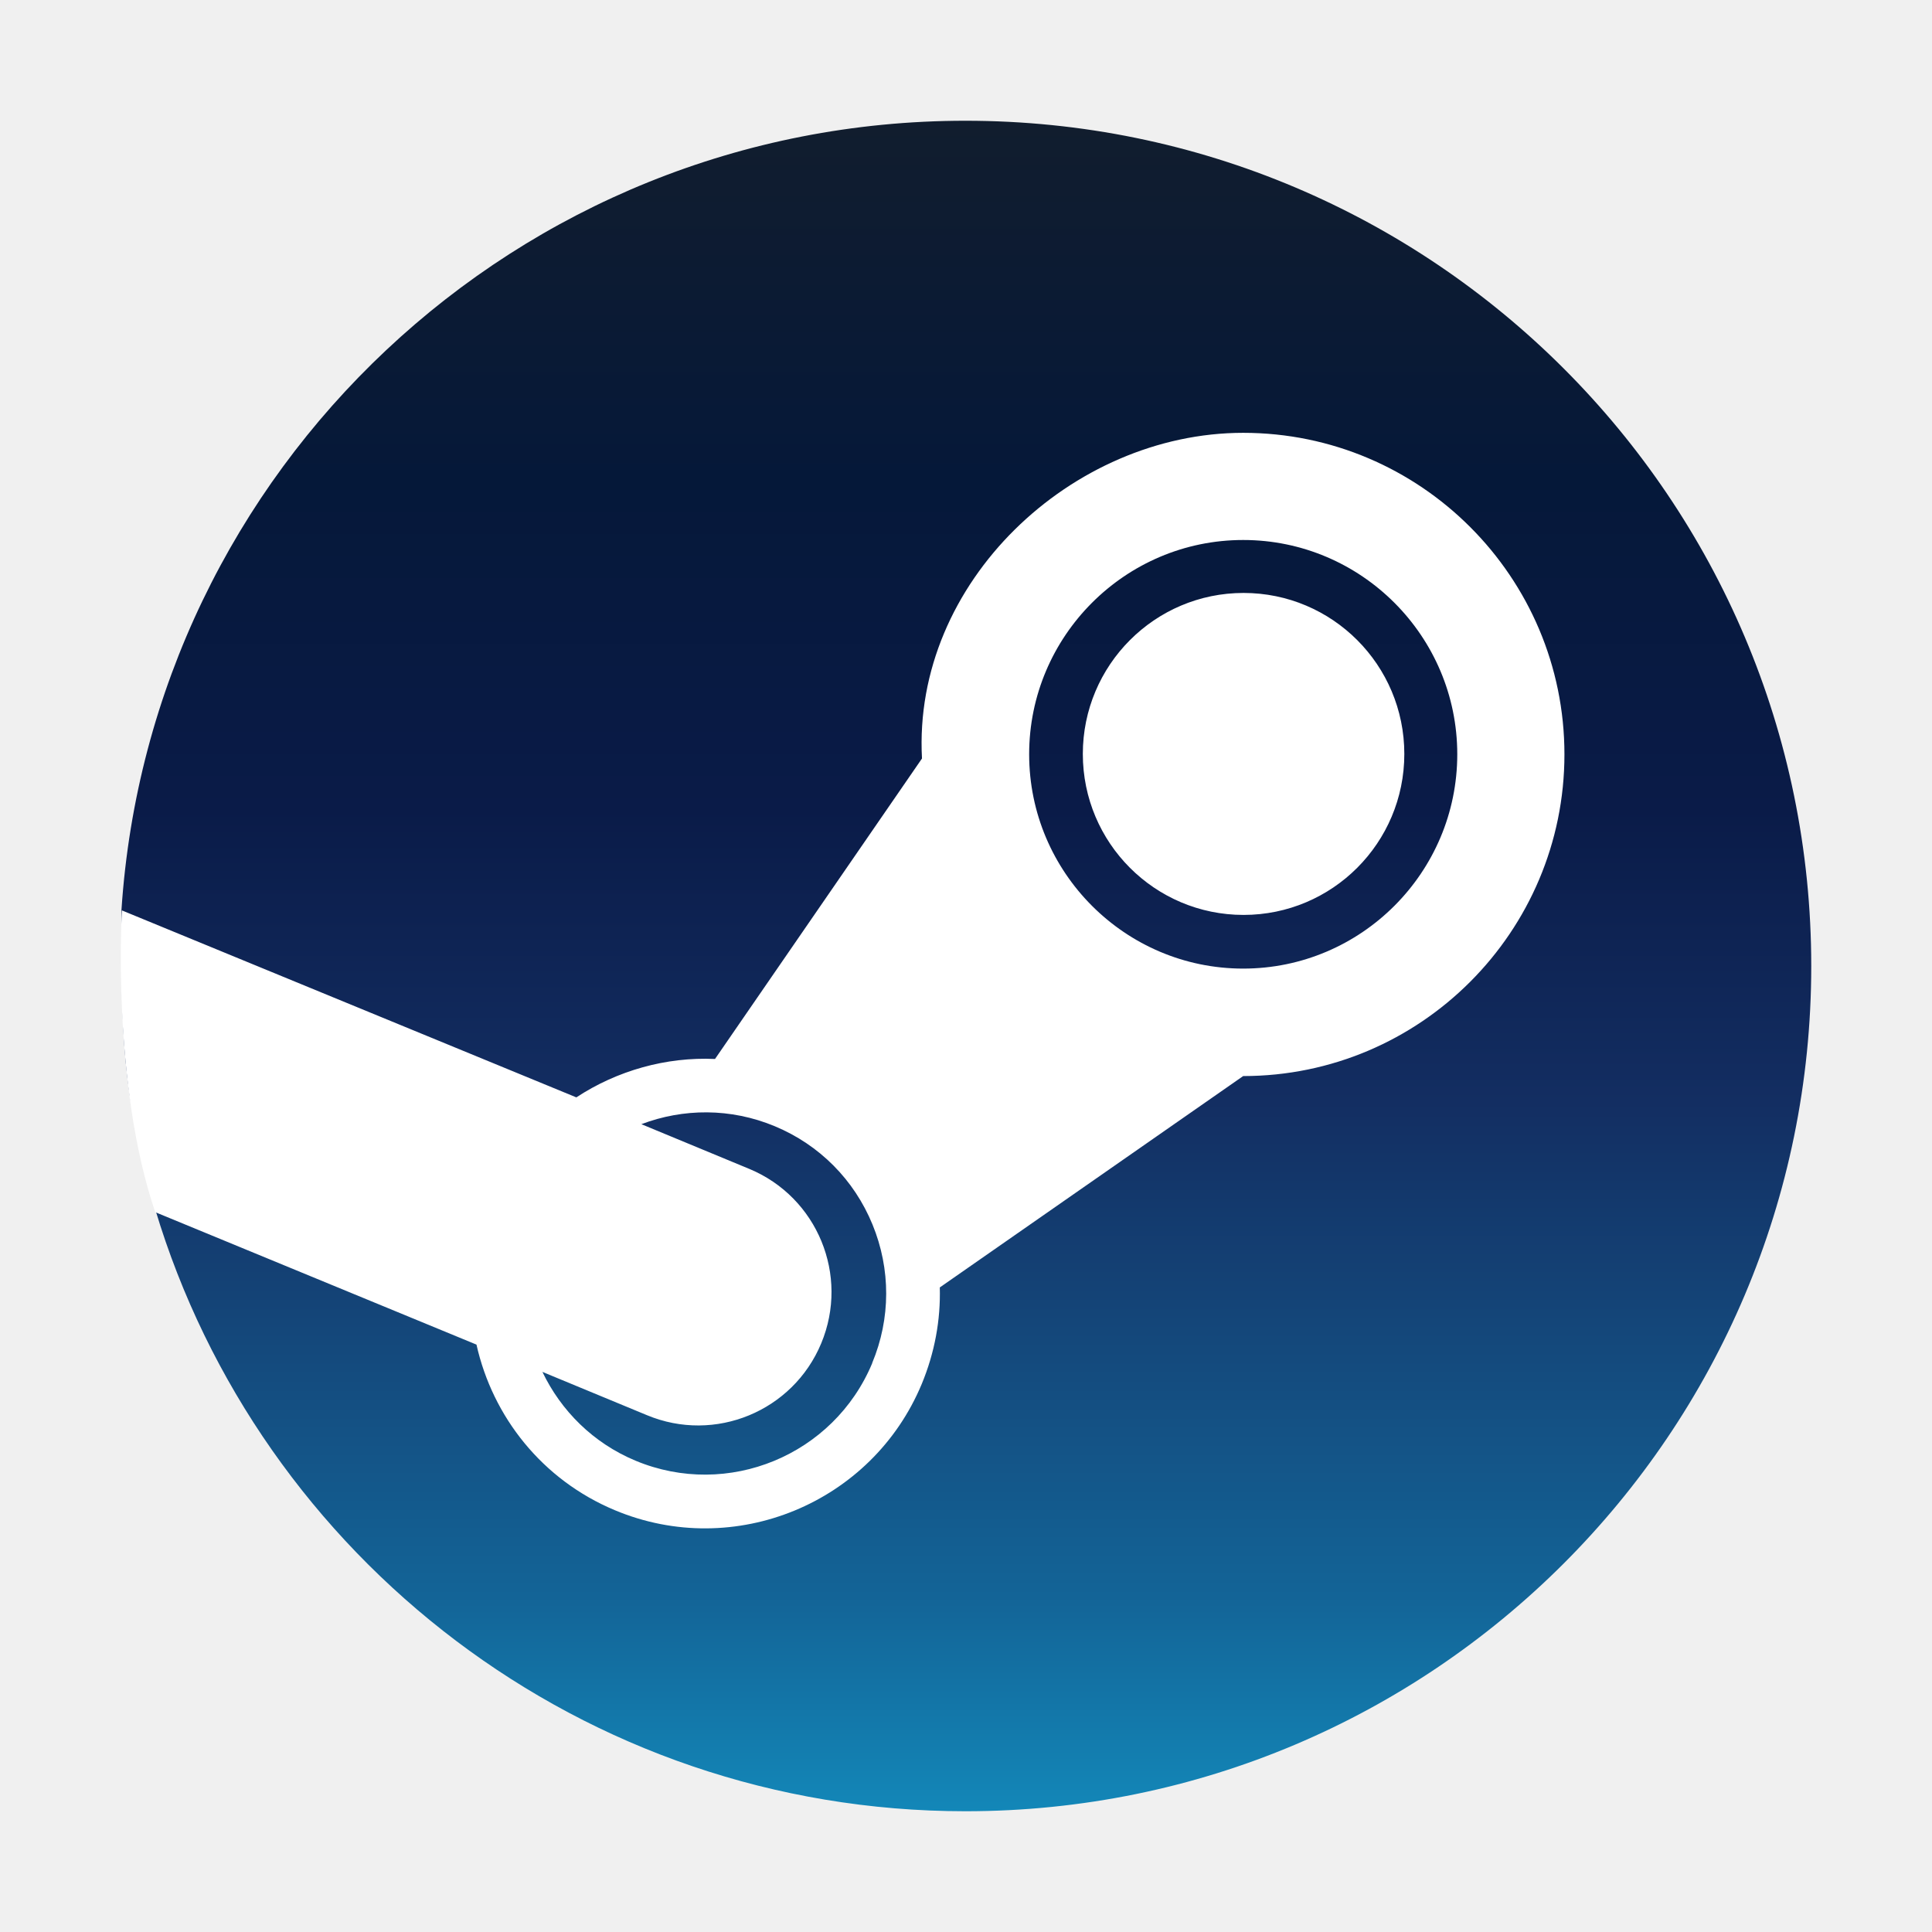
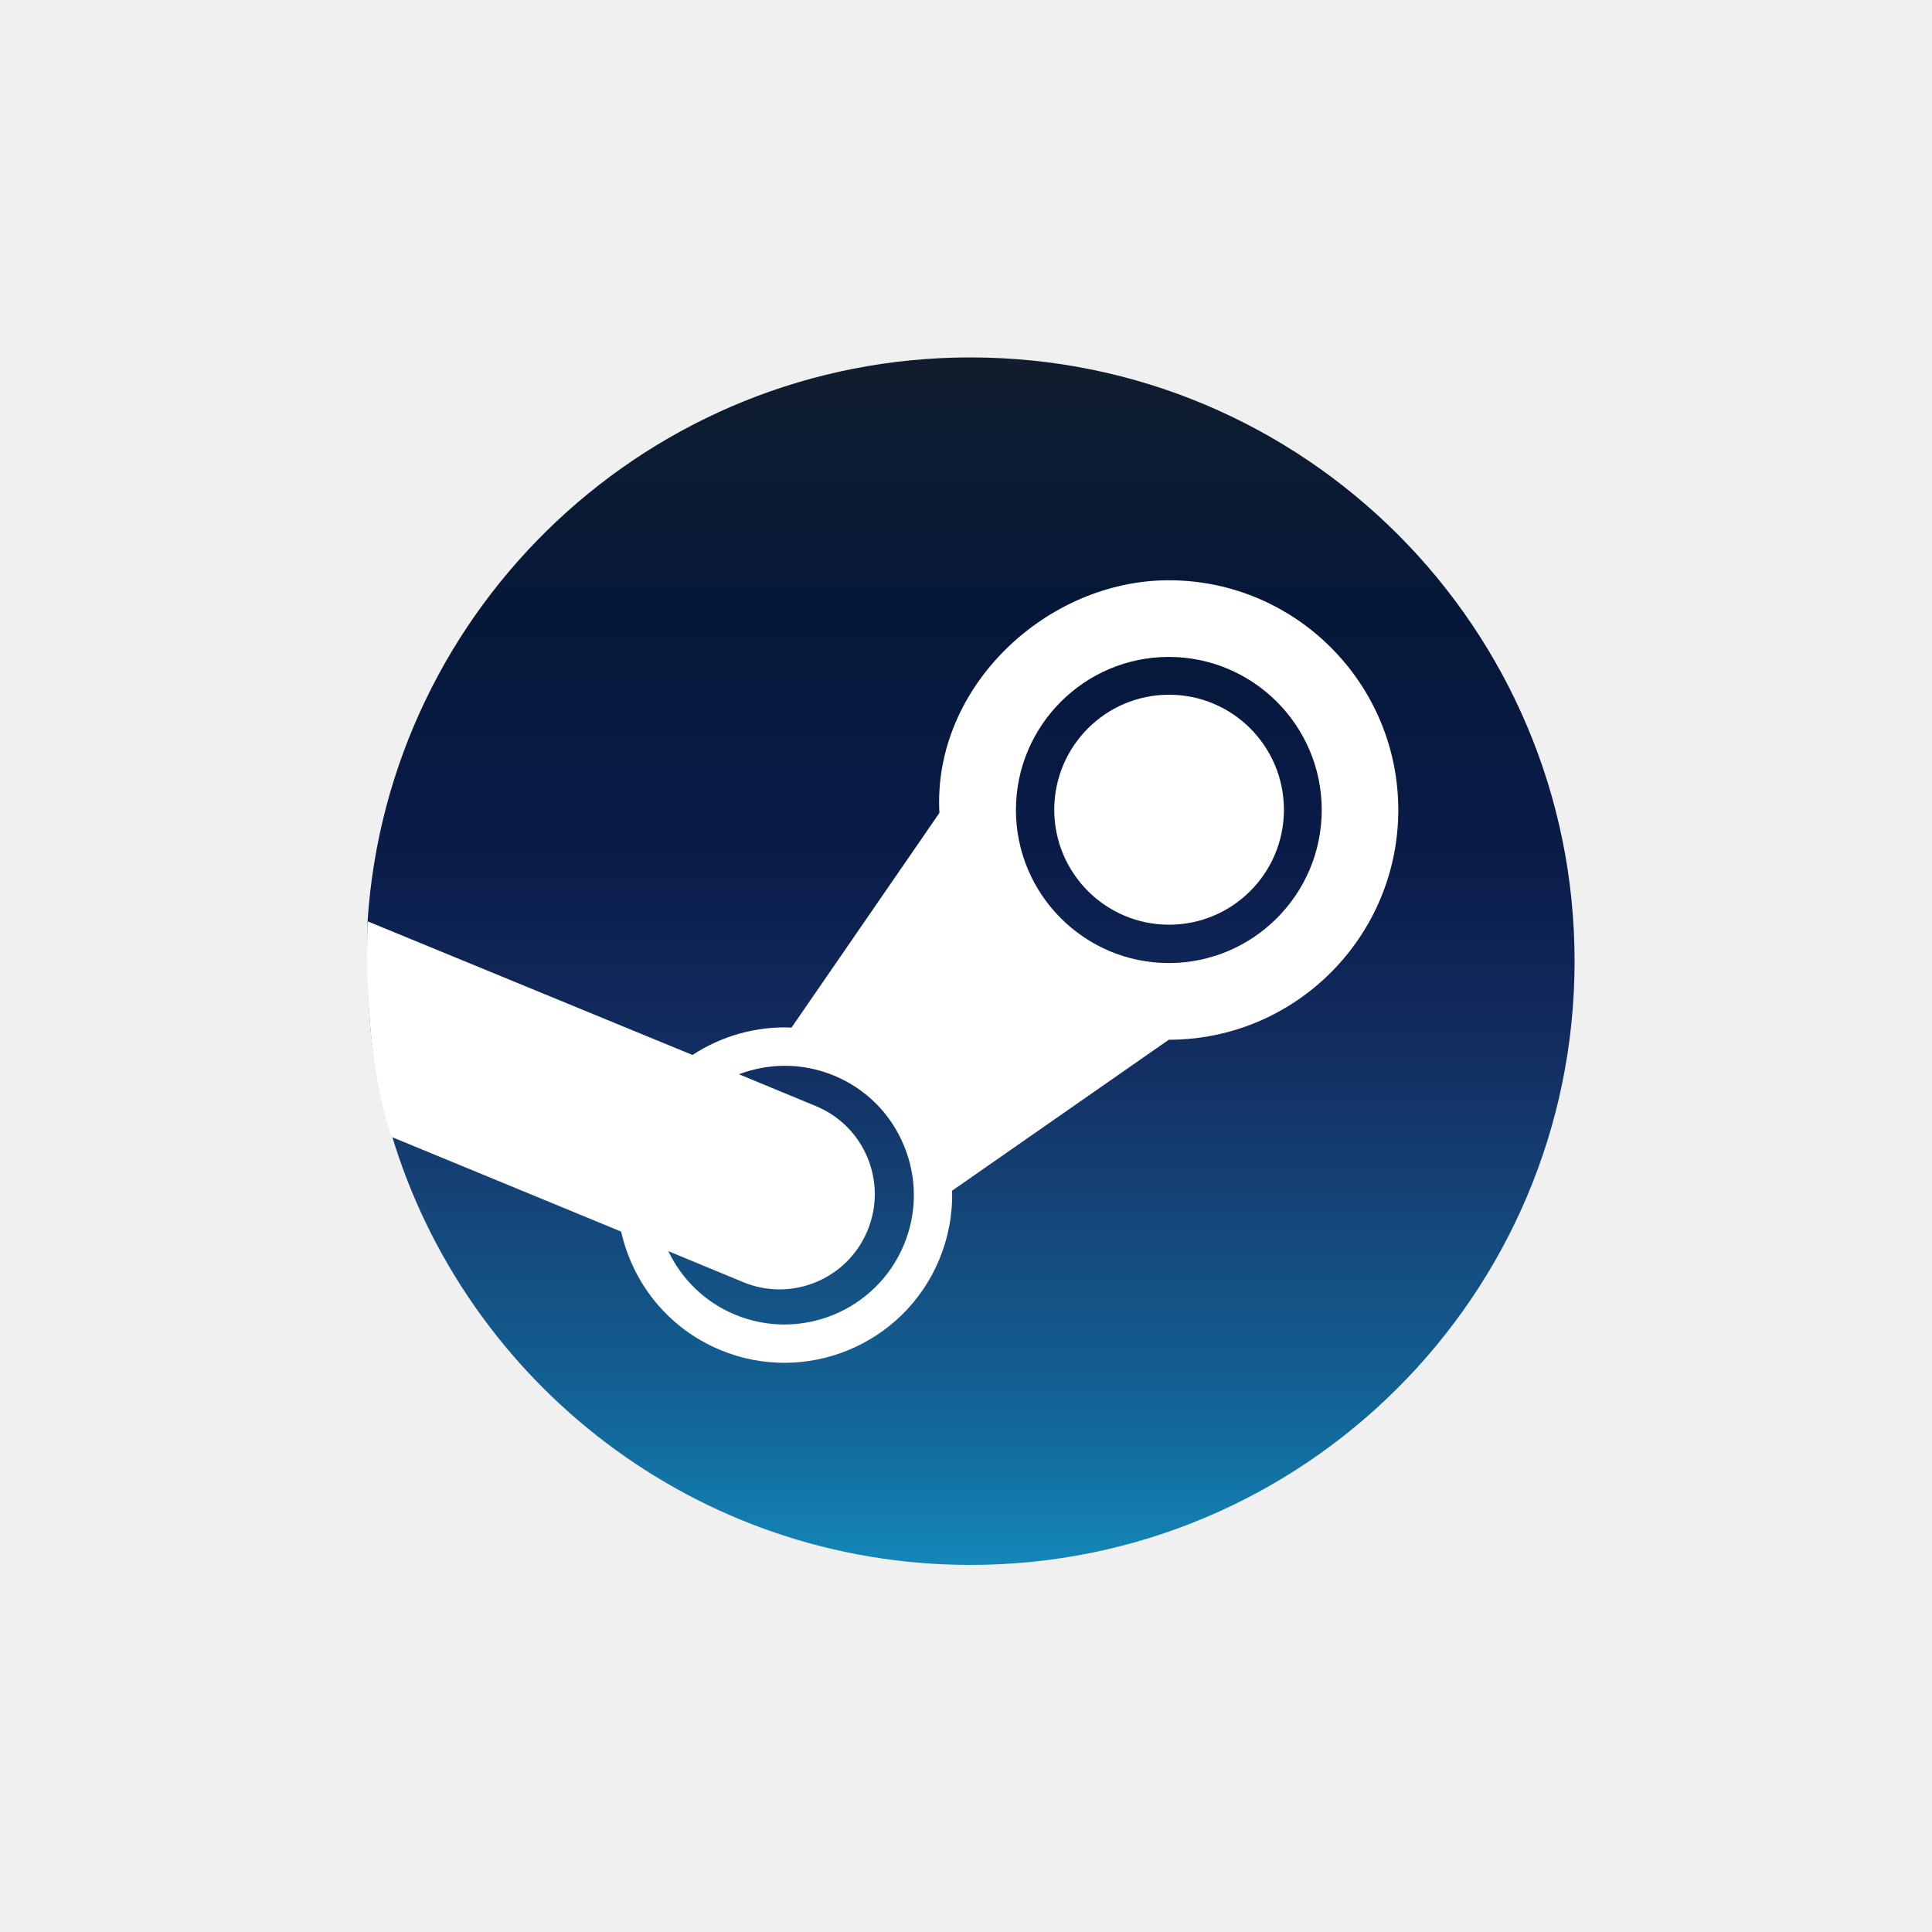
- <svg xmlns="http://www.w3.org/2000/svg" fill="none" height="800" viewBox="0 0 32 32" width="800">
-   <linearGradient id="a" gradientUnits="userSpaceOnUse" x1="16.006" x2="16.006" y1="2" y2="30">
+ <svg xmlns="http://www.w3.org/2000/svg" fill="none" height="200" viewBox="0 0 200 200" width="200">
+   <linearGradient id="a" gradientUnits="userSpaceOnUse" x1="100.5" x2="100.5" y1="37" y2="162">
    <stop offset="0" stop-color="#111d2e" />
    <stop offset=".212" stop-color="#051839" />
    <stop offset=".407" stop-color="#0a1b48" />
    <stop offset=".581" stop-color="#132e62" />
    <stop offset=".738" stop-color="#144b7e" />
    <stop offset=".873" stop-color="#136497" />
    <stop offset="1" stop-color="#1387b8" />
  </linearGradient>
-   <path d="m2.57 20.027c1.731 5.769 7.085 9.973 13.421 9.973 7.737 0 14.009-6.268 14.009-14 0-7.732-6.272-14-14.009-14-7.424 0-13.499 5.772-13.979 13.07 0 2.097 0 2.972.558 4.957z" fill="url(#a)" />
-   <path d="m15.271 12.563-3.428 4.977c-.808-.037-1.622.192-2.297.636l-7.527-3.097s-.174 2.864.552 4.998l5.321 2.194c.267 1.193 1.086 2.24 2.295 2.744 1.977.826 4.257-.115 5.08-2.092.214-.517.314-1.059.299-1.599l5.025-3.501c2.935 0 5.321-2.391 5.321-5.328 0-2.937-2.386-5.326-5.321-5.326-2.835 0-5.479 2.474-5.32 5.395zm-.824 10.015c-.637 1.527-2.393 2.252-3.92 1.616-.704-.293-1.236-.83-1.543-1.471l1.732.717c1.126.469 2.418-.065 2.886-1.19.469-1.126-.063-2.419-1.188-2.888l-1.791-.742c.691-.262 1.476-.272 2.21.034.74.308 1.314.887 1.618 1.627.304.74.303 1.557-.005 2.295zm6.144-6.535c-1.954 0-3.545-1.592-3.545-3.55 0-1.956 1.591-3.549 3.545-3.549 1.955 0 3.546 1.593 3.546 3.549 0 1.957-1.591 3.55-3.546 3.55zm-2.656-3.555c0-1.472 1.193-2.667 2.662-2.667 1.471 0 2.663 1.194 2.663 2.667 0 1.473-1.193 2.666-2.663 2.666-1.469 0-2.662-1.193-2.662-2.666z" fill="#fff" />
+   <path d="m40.543 117.477c7.727 25.757 31.628 44.523 59.916 44.523 34.54 0 62.541-27.983 62.541-62.5 0-34.518-28.001-62.5-62.541-62.5-33.144 0-60.265 25.767-62.407 58.348 0 9.36 0 13.267 2.491 22.129z" fill="url(#a)" />
+   <path d="m97.245 84.156-15.304 22.217c-3.608-.164-7.239.856-10.254 2.838l-33.605-13.825s-.778 12.784 2.463 22.312l23.757 9.796c1.193 5.327 4.85 10 10.245 12.248 8.827 3.686 19.005-.515 22.677-9.34.956-2.307 1.401-4.727 1.337-7.141l22.434-15.628c13.105 0 23.755-10.675 23.755-23.786 0-13.111-10.65-23.778-23.755-23.778-12.657 0-24.459 11.044-23.749 24.087zm-3.677 44.711c-2.842 6.819-10.683 10.054-17.498 7.216-3.144-1.309-5.518-3.707-6.888-6.566l7.733 3.202c5.026 2.093 10.793-.29 12.882-5.311 2.096-5.027-.282-10.799-5.306-12.891l-7.994-3.311c3.084-1.169 6.591-1.212 9.868.151 3.303 1.373 5.866 3.959 7.224 7.264 1.359 3.304 1.353 6.952-.021 10.246zm27.426-29.173c-8.723 0-15.825-7.108-15.825-15.847 0-8.731 7.102-15.842 15.825-15.842 8.73 0 15.831 7.11 15.831 15.842 0 8.738-7.101 15.847-15.831 15.847zm-11.858-15.871c0-6.573 5.325-11.905 11.885-11.905 6.566 0 11.891 5.332 11.891 11.905 0 6.574-5.325 11.901-11.891 11.901-6.56 0-11.885-5.327-11.885-11.901z" fill="#fff" />
</svg>
